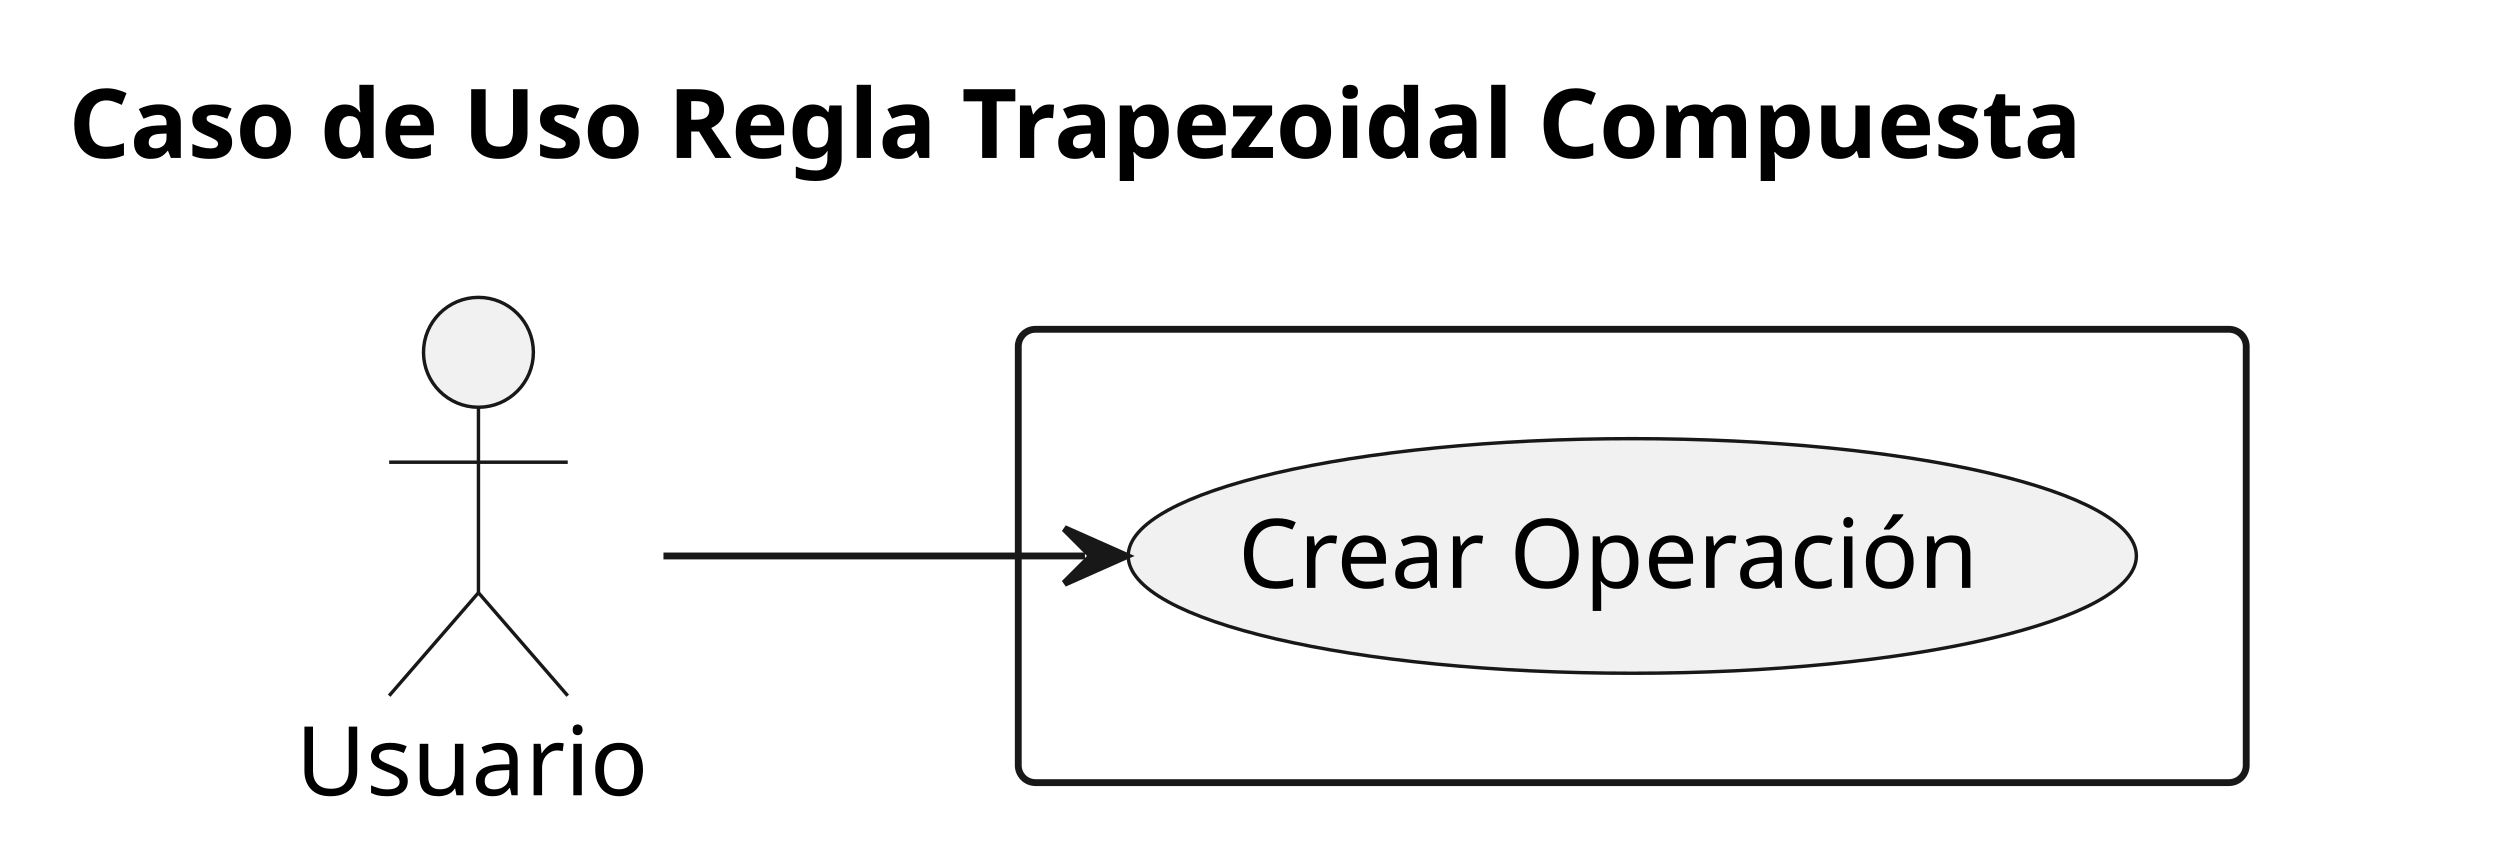
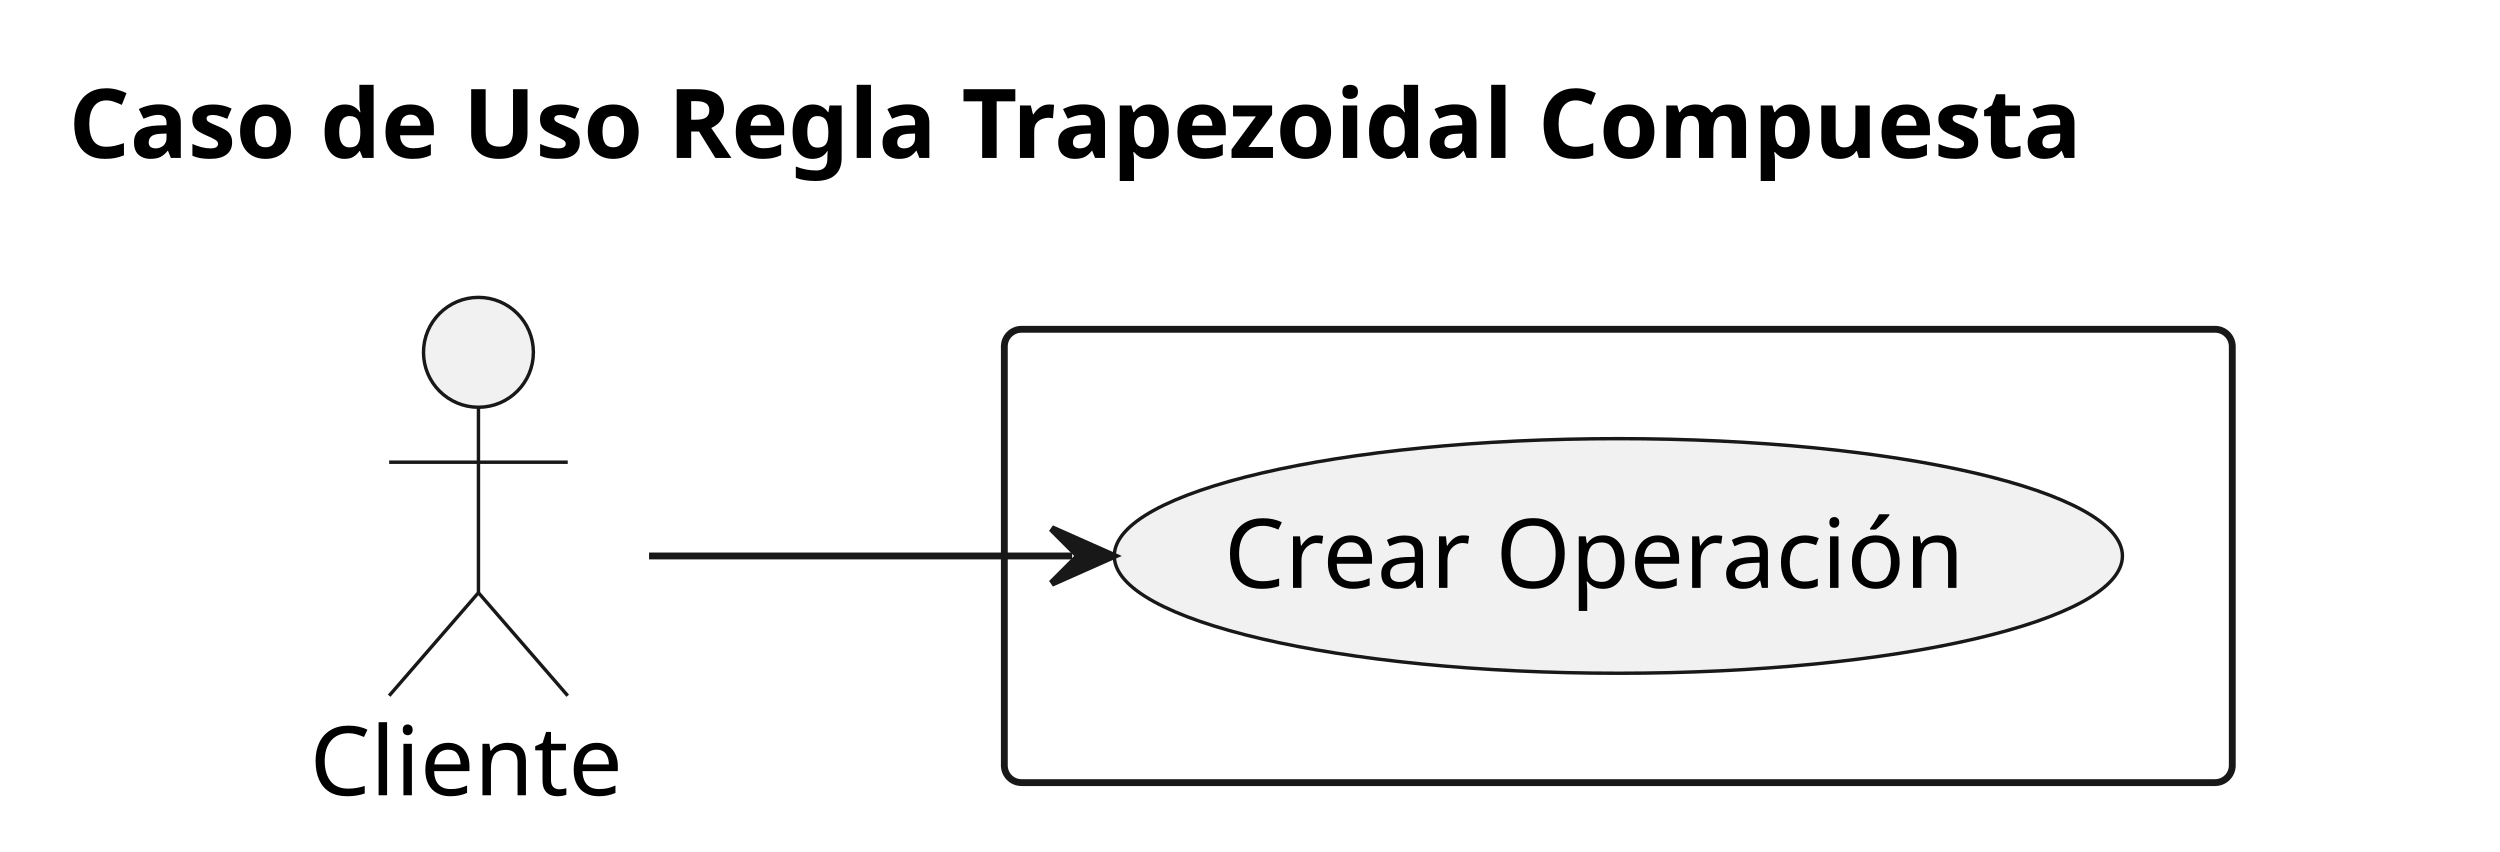
<svg xmlns="http://www.w3.org/2000/svg" contentStyleType="text/css" data-diagram-type="DESCRIPTION" height="124px" preserveAspectRatio="none" style="width:364px;height:124px;background:#FFFFFF;" version="1.1" viewBox="0 0 364 124" width="364px" zoomAndPan="magnify">
  <defs />
  <g>
    <g class="title" data-source-line="1">
      <text fill="#000000" font-family="sans-serif" font-size="14" font-weight="bold" lengthAdjust="spacing" textLength="336.109" x="10" y="22.995">Caso de Uso Regla Trapezoidal Compuesta</text>
    </g>
-     <g class="cluster" data-entity="##3" data-source-line="7" data-uid="ent0004" id="cluster_##3">
-       <rect fill="none" height="66" rx="2.5" ry="2.5" style="stroke:#181818;stroke-width:1;" width="178.79" x="148.26" y="47.947" />
+     <g class="cluster" data-entity="..3" data-source-line="7" data-uid="ent0004" id="cluster_..3">
+       <rect fill="none" height="66" rx="2.5" ry="2.5" style="stroke:#181818;stroke-width:1;" width="178.79" x="146.23" y="47.947" />
    </g>
    <g class="entity" data-entity="crear" data-source-line="8" data-uid="ent0005" id="entity_crear">
-       <ellipse cx="237.663" cy="80.946" fill="#F1F1F1" rx="73.393" ry="17.079" style="stroke:#181818;stroke-width:0.5;" />
-       <text fill="#000000" font-family="sans-serif" font-size="14" lengthAdjust="spacing" textLength="114.81" x="180.258" y="85.594">Crear Operación</text>
+       <ellipse cx="235.633" cy="80.946" fill="#F1F1F1" rx="73.393" ry="17.079" style="stroke:#181818;stroke-width:0.5;" />
+       <text fill="#000000" font-family="sans-serif" font-size="14" lengthAdjust="spacing" textLength="114.81" x="178.228" y="85.594">Crear Operación</text>
    </g>
    <g class="entity" data-entity="user" data-source-line="5" data-uid="ent0002" id="entity_user">
      <ellipse cx="69.662" cy="51.297" fill="#F1F1F1" rx="8" ry="8" style="stroke:#181818;stroke-width:0.5;" />
-       <path d="M69.662,59.297 L69.662,86.297 M56.662,67.297 L82.662,67.297 M69.662,86.297 L56.662,101.297 M69.662,86.297 L82.662,101.297" fill="none" style="stroke:#181818;stroke-width:0.5;" />
-       <text fill="#000000" font-family="sans-serif" font-size="14" lengthAdjust="spacing" textLength="53.204" x="43.06" y="115.792">Usuario</text>
+       <path d="M69.662,59.297 L69.662,86.297 M56.661,67.297 L82.662,67.297 M69.662,86.297 L56.661,101.297 M69.662,86.297 L82.662,101.297" fill="none" style="stroke:#181818;stroke-width:0.5;" />
+       <text fill="#000000" font-family="sans-serif" font-size="14" lengthAdjust="spacing" textLength="49.144" x="45.09" y="115.792">Cliente</text>
    </g>
    <g class="link" data-entity-1="user" data-entity-2="crear" data-source-line="11" data-uid="lnk6" id="link_user_crear">
-       <path d="M96.6,80.947 C114.74,80.947 133.94,80.947 157.97,80.947" fill="none" id="user-to-crear" style="stroke:#181818;stroke-width:1;" />
-       <polygon fill="#181818" points="163.97,80.947,154.97,76.947,158.97,80.947,154.97,84.947,163.97,80.947" style="stroke:#181818;stroke-width:1;" />
-       <text fill="#000000" font-family="sans-serif" font-size="13" lengthAdjust="spacing" textLength="4.132" x="127.26" y="77.014"> </text>
+       <path d="M94.5,80.947 C112.36,80.947 131.79,80.947 156.1,80.947" fill="none" id="user-to-crear" style="stroke:#181818;stroke-width:1;" />
+       <polygon fill="#181818" points="162.1,80.947,153.1,76.947,157.1,80.947,153.1,84.947,162.1,80.947" style="stroke:#181818;stroke-width:1;" />
+       <text fill="#000000" font-family="sans-serif" font-size="13" lengthAdjust="spacing" textLength="4.132" x="125.23" y="77.014"> </text>
    </g>
  </g>
</svg>
